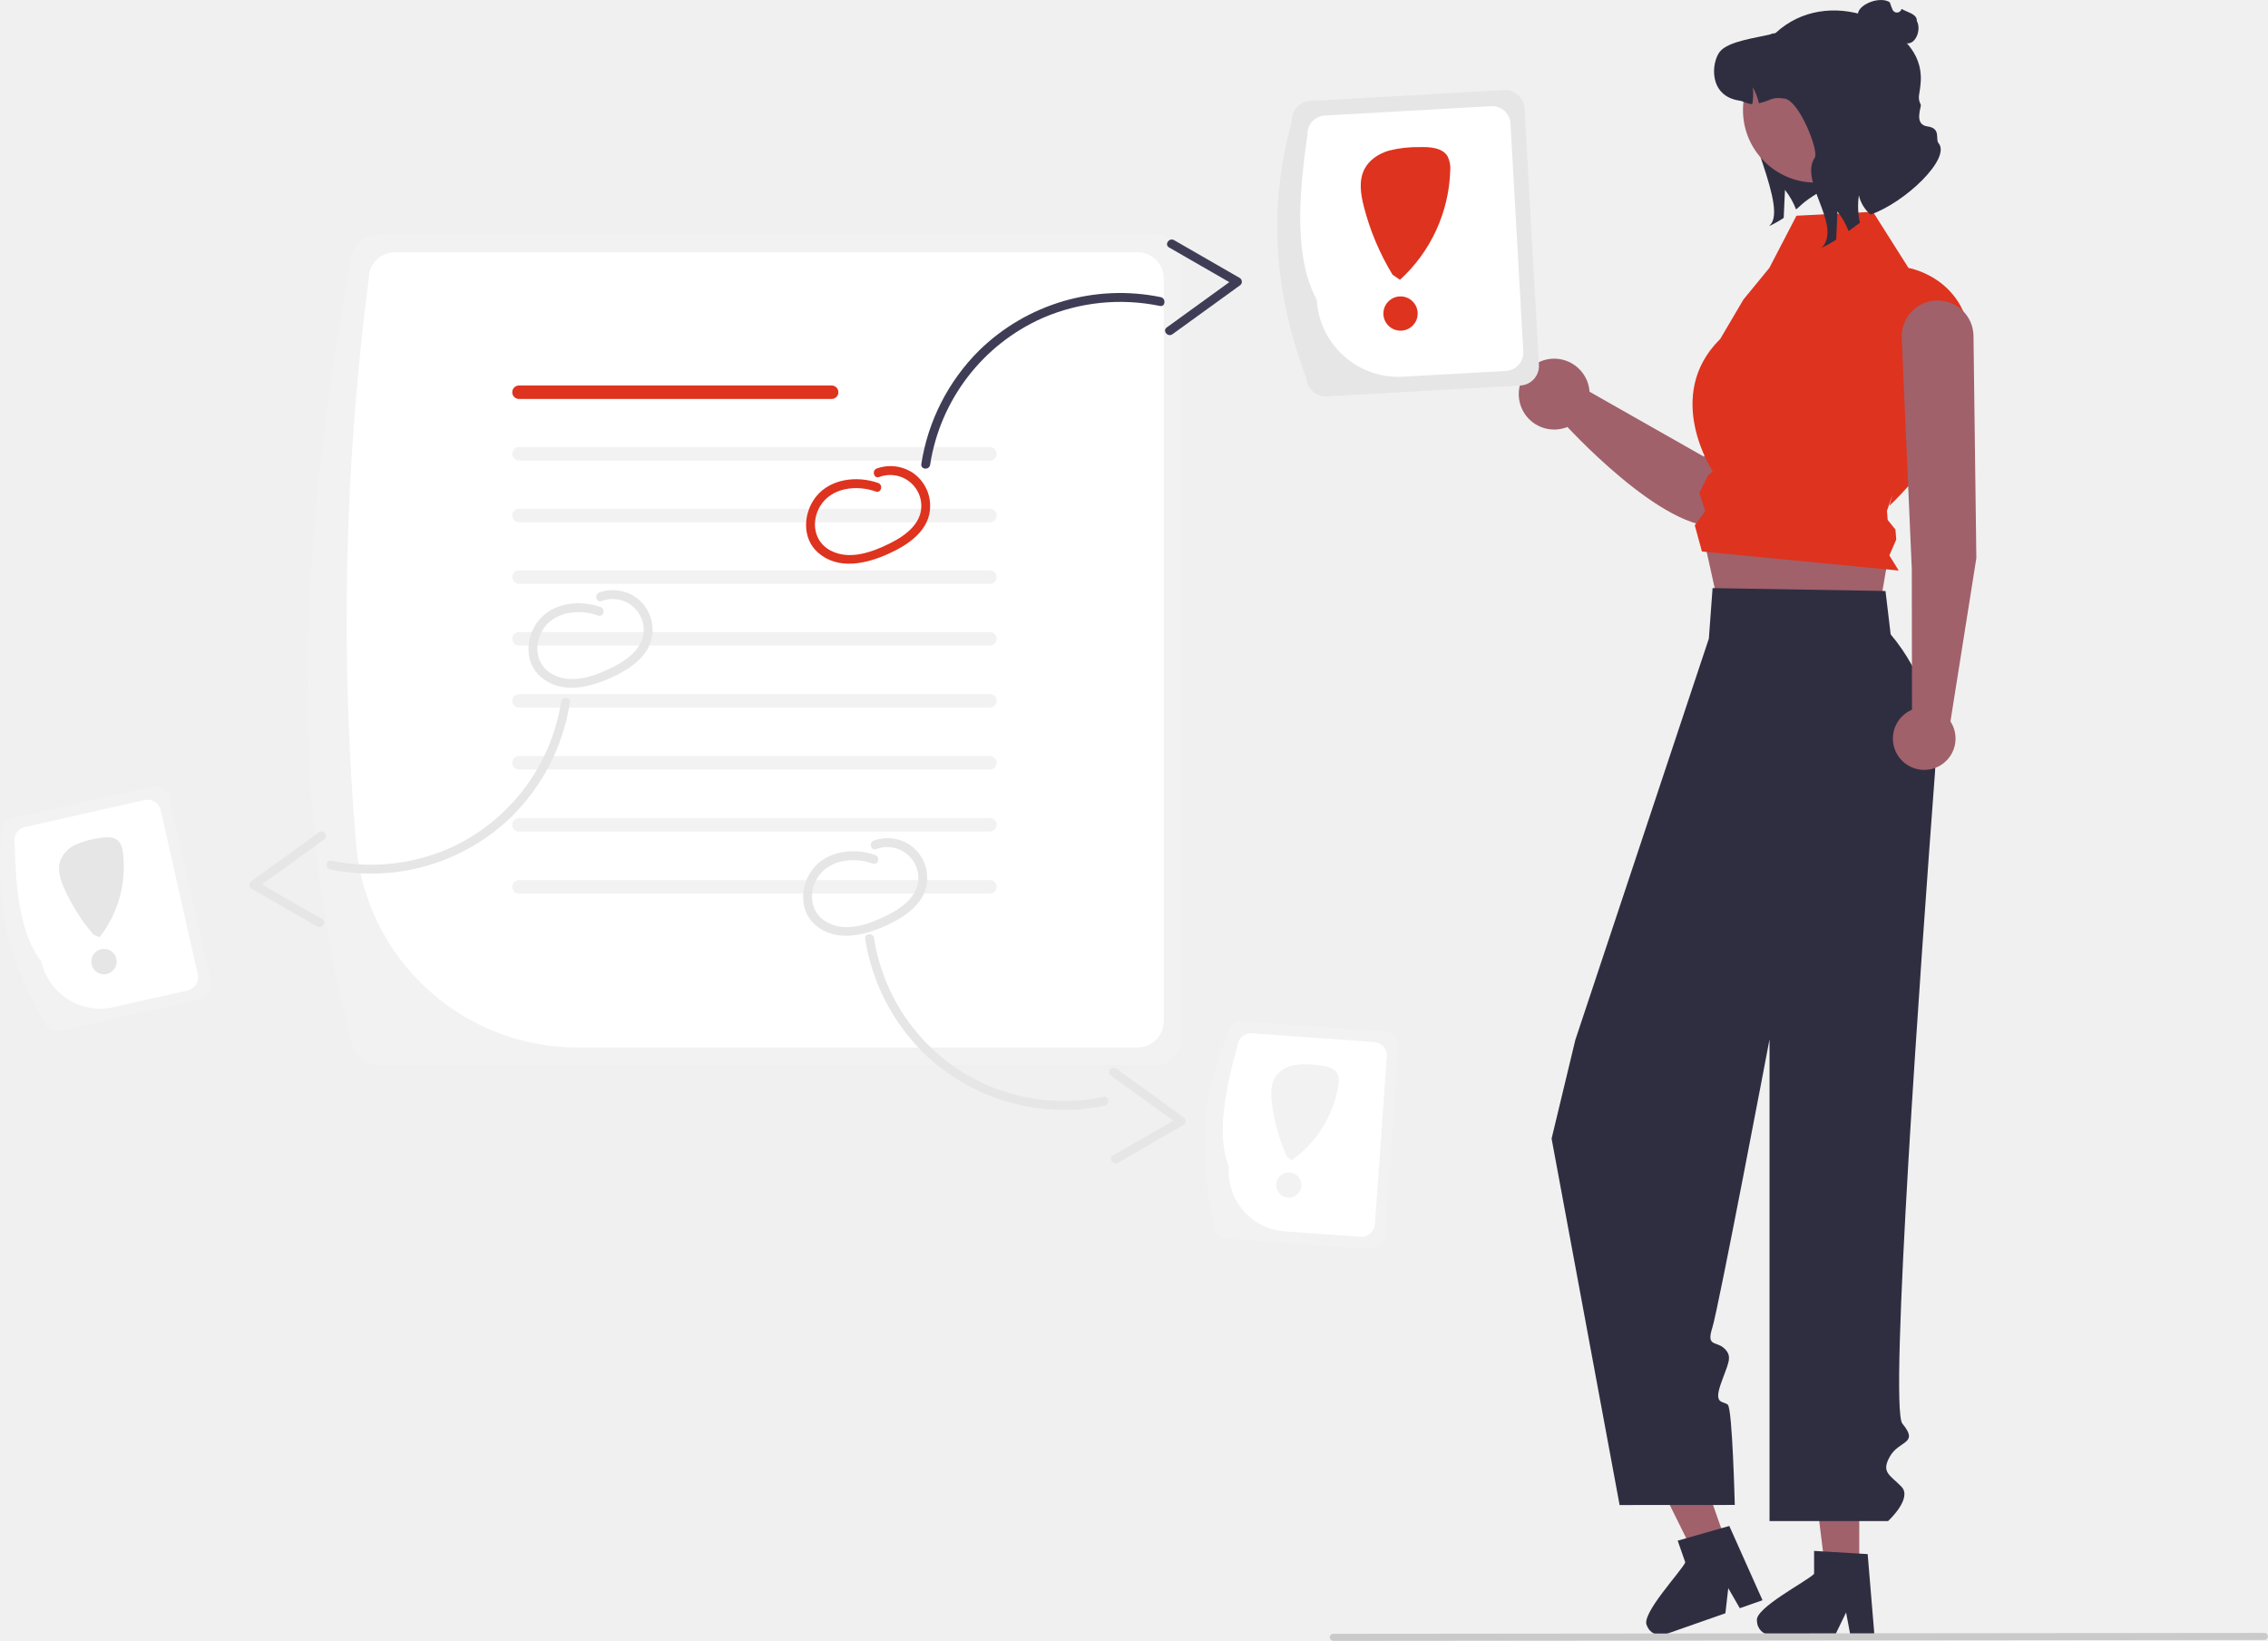
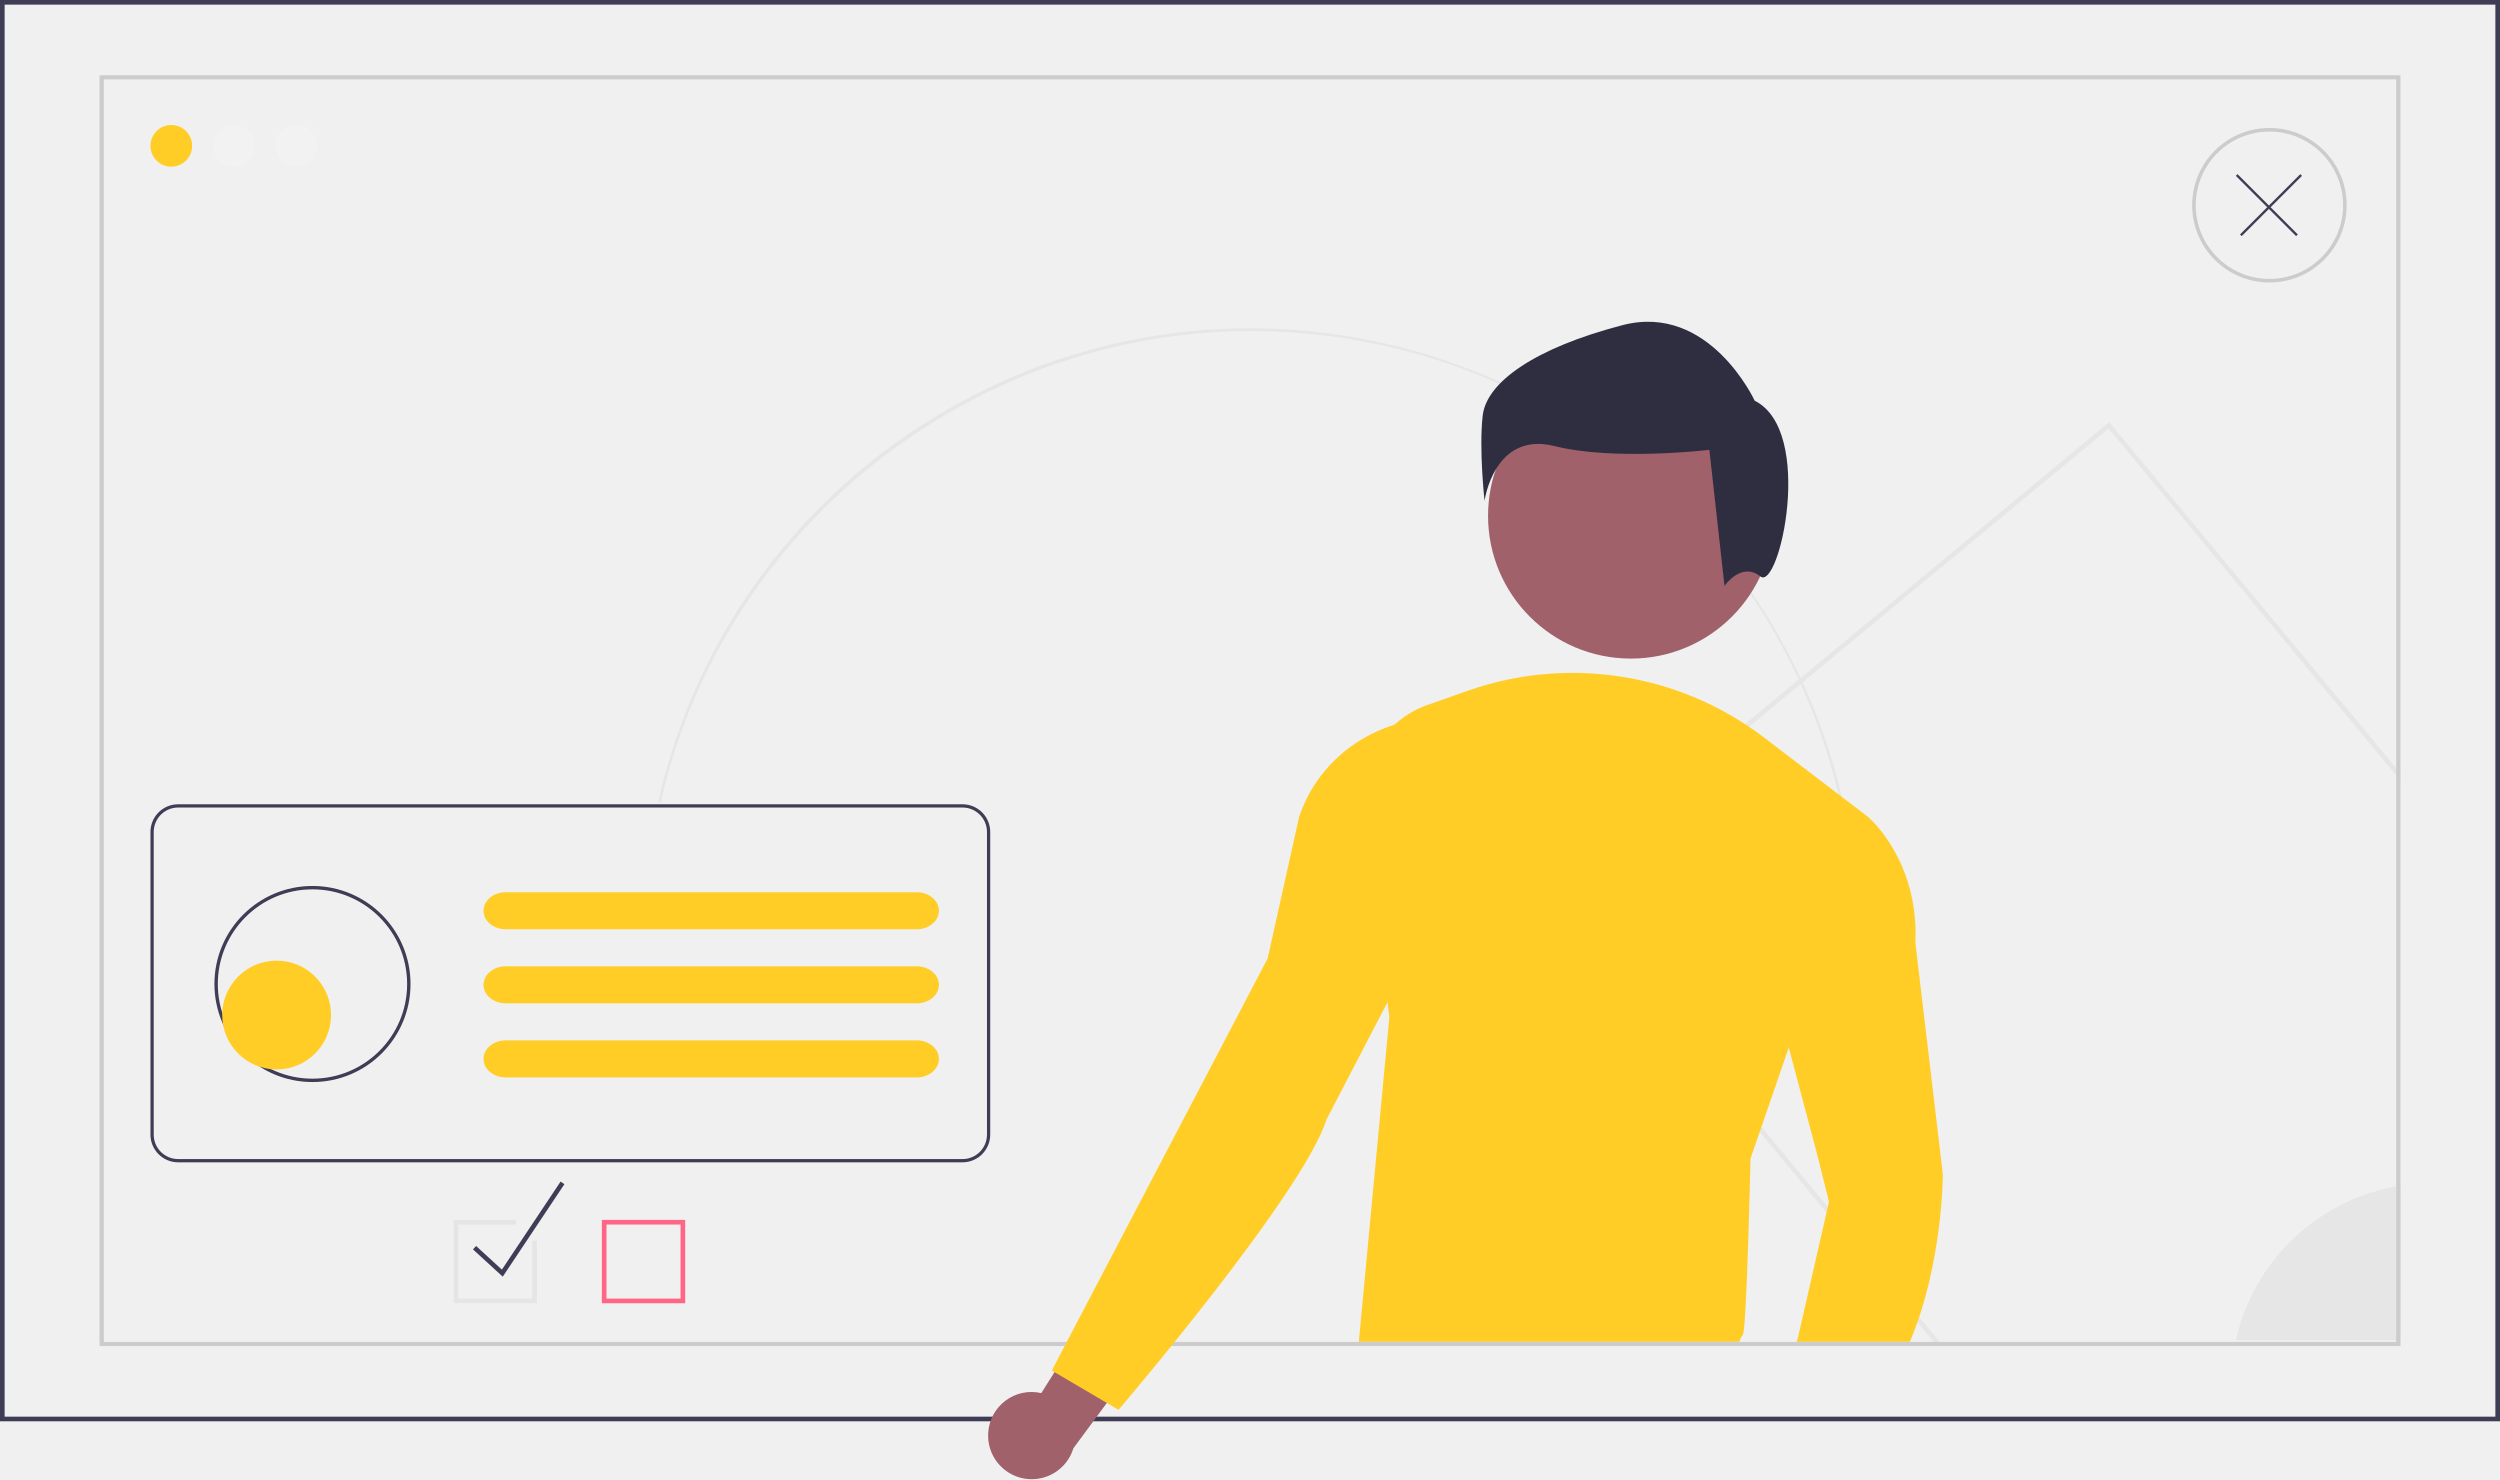
- <svg xmlns="http://www.w3.org/2000/svg" data-name="Layer 1" width="768.003" height="555.674" viewBox="0 0 768.003 555.674">
-   <path d="M845.583,178.556c-.015.052-.03.097-.045.149a2.358,2.358,0,0,0-.084.303,8.133,8.133,0,0,0-.301,2.022,7.977,7.977,0,0,0,.022.875,8.23,8.23,0,0,0,.16,1.11,7.919,7.919,0,0,0,.343,1.197,5.81,5.81,0,0,0,.224.544,8.578,8.578,0,0,0,5.9,4.862l.006-0a3.712,3.712,0,0,0,.384.078,8.513,8.513,0,0,0,2.184.112l.013-.001a8.514,8.514,0,0,0,4.839-1.976c.837-.694.928-1.427,1.972-1.102,3.332,1.038,5.557-4.453,3.892-7.46a3.061,3.061,0,0,0-.013-.34c-.16-2.101-3.322-2.636-5.166-3.751l-.009.037a1.616,1.616,0,0,1-3.05.219q-.506-1.218-.918-2.47C852.401,170.417,842.957,174.396,845.583,178.556Z" transform="translate(-215.9986 -172.1629)" fill="#2f2e41" />
-   <path d="M823.418,197.618c-.481,1.122-15.32,1.001-16,2-5.24,7.71,13.649,40.514,8.409,48.234l-.73.87a34.495,34.495,0,0,0,4.91-2.77c.14-3.16.28-6.33.43-9.49a26.083,26.083,0,0,1,3.76,6.61c1.22-.86,2.221-2.454,7.45-5.59a32.795,32.795,0,0,1,7.247-5.965Z" transform="translate(-215.9986 -172.1629)" fill="#2f2e41" />
-   <path d="M834.194,260.806a12.29,12.29,0,0,0-18.619,7.27l-22.55,58.756-38.761-22.006a12,12,0,1,0-7.487,11.936c8.163,8.712,43.551,44.431,58.202,30.475,12.315-11.731,30.086-57.196,34.364-72.896A12.291,12.291,0,0,0,834.194,260.806Z" transform="translate(-215.9986 -172.1629)" fill="#a0616a" />
-   <path d="M658.315,300.147c-10.664-28.275-13.172-57.144-4.874-86.801a6.644,6.644,0,0,1,6.254-6.999l65.554-3.681a6.644,6.644,0,0,1,6.999,6.254l4.874,86.801a6.644,6.644,0,0,1-6.254,6.999l-65.554,3.681A6.644,6.644,0,0,1,658.315,300.147Z" transform="translate(-215.9986 -172.1629)" fill="#e6e6e6" />
-   <path d="M661.871,273.647c-7.39-13.661-6.36-33.877-3.133-55.804a6.223,6.223,0,0,1,5.857-6.554l56.338-3.163a6.223,6.223,0,0,1,6.555,5.857l4.337,77.241a6.223,6.223,0,0,1-5.858,6.554l-34.9,1.96A27.718,27.718,0,0,1,661.871,273.647Z" transform="translate(-215.9986 -172.1629)" fill="#fff" />
-   <circle cx="474.256" cy="106.181" r="5.805" fill="#de331f" />
-   <path d="M706.195,225.116c-1.771-2.952-5.872-3.216-9.314-3.139a39.972,39.972,0,0,0-10.54,1.181c-3.399,1.011-6.637,3.079-8.278,6.221-2.016,3.863-1.308,8.546-.225,12.767a85.209,85.209,0,0,0,9.712,23.049l2.518,1.721a52.262,52.262,0,0,0,17.012-36.857A9.034,9.034,0,0,0,706.195,225.116Z" transform="translate(-215.9986 -172.1629)" fill="#de331f" />
-   <path d="M334.91,524.004c-21.31-79.566-17.877-168.745,0-263.534a8.863,8.863,0,0,1,8.853-8.853H607.188a8.863,8.863,0,0,1,8.853,8.853V524.004a8.863,8.863,0,0,1-8.853,8.853H343.764A8.863,8.863,0,0,1,334.91,524.004Z" transform="translate(-215.9986 -172.1629)" fill="#f2f2f2" />
-   <path d="M336.598,458.053A898.019,898.019,0,0,1,340.882,266.446a8.863,8.863,0,0,1,8.853-8.853H601.215a8.853,8.853,0,0,1,8.853,8.853V518.033a8.853,8.853,0,0,1-8.853,8.853H411.553A75.179,75.179,0,0,1,336.598,458.053Z" transform="translate(-215.9986 -172.1629)" fill="#fff" />
-   <path d="M497.616,307.275H391.74a2.283,2.283,0,1,1,0-4.566H497.616a2.283,2.283,0,0,1,0,4.566Z" transform="translate(-215.9986 -172.1629)" fill="#de331f" />
-   <path d="M551.213,328.149H391.74a2.283,2.283,0,1,1,0-4.566H551.213a2.283,2.283,0,0,1,0,4.566Z" transform="translate(-215.9986 -172.1629)" fill="#f2f2f2" />
-   <path d="M551.216,344.453H391.736a2.285,2.285,0,0,0,0,4.57h159.48a2.285,2.285,0,0,0,0-4.57Z" transform="translate(-215.9986 -172.1629)" fill="#f2f2f2" />
-   <path d="M551.213,369.897H391.74a2.283,2.283,0,1,1,0-4.566H551.213a2.283,2.283,0,0,1,0,4.566Z" transform="translate(-215.9986 -172.1629)" fill="#f2f2f2" />
-   <path d="M551.213,390.771H391.74a2.283,2.283,0,1,1,0-4.566H551.213a2.283,2.283,0,0,1,0,4.566Z" transform="translate(-215.9986 -172.1629)" fill="#f2f2f2" />
-   <path d="M551.213,411.771H391.74a2.283,2.283,0,1,1,0-4.566H551.213a2.283,2.283,0,0,1,0,4.566Z" transform="translate(-215.9986 -172.1629)" fill="#f2f2f2" />
-   <path d="M551.213,432.771H391.74a2.283,2.283,0,1,1,0-4.566H551.213a2.283,2.283,0,0,1,0,4.566Z" transform="translate(-215.9986 -172.1629)" fill="#f2f2f2" />
-   <path d="M551.213,453.771H391.74a2.283,2.283,0,1,1,0-4.566H551.213a2.283,2.283,0,0,1,0,4.566Z" transform="translate(-215.9986 -172.1629)" fill="#f2f2f2" />
-   <path d="M551.213,474.771H391.74a2.283,2.283,0,1,1,0-4.566H551.213a2.283,2.283,0,0,1,0,4.566Z" transform="translate(-215.9986 -172.1629)" fill="#f2f2f2" />
-   <path d="M513.37,335.727c-7.006-2.503-16.08-1.527-20.998,4.575-4.404,5.465-4.933,14.167.671,19.044,6.822,5.937,16.27,3.753,23.718.403,6.816-3.065,14.318-8.007,14.213-16.394a13.568,13.568,0,0,0-5.745-10.984,13.754,13.754,0,0,0-12.321-1.56c-1.799.657-1.022,3.558.798,2.893a10.542,10.542,0,0,1,14.159,8.201c1.052,6.963-4.897,11.473-10.426,14.221-6.066,3.014-13.786,5.898-20.279,2.435-5.555-2.962-6.57-9.718-3.491-14.907,3.818-6.433,12.413-7.353,18.903-5.035,1.821.651,2.605-2.247.798-2.893Z" transform="translate(-215.9986 -172.1629)" fill="#de331f" />
-   <path d="M419.37,377.727c-7.006-2.503-16.08-1.527-20.998,4.575-4.404,5.465-4.933,14.167.671,19.044,6.822,5.937,16.27,3.753,23.718.403,6.816-3.065,14.318-8.007,14.213-16.394a13.568,13.568,0,0,0-5.745-10.984,13.754,13.754,0,0,0-12.321-1.56c-1.799.657-1.022,3.558.798,2.893a10.542,10.542,0,0,1,14.159,8.201c1.052,6.963-4.897,11.473-10.426,14.221-6.066,3.014-13.786,5.898-20.279,2.435-5.555-2.962-6.57-9.718-3.491-14.907,3.818-6.433,12.413-7.353,18.903-5.035,1.821.651,2.605-2.247.798-2.893Z" transform="translate(-215.9986 -172.1629)" fill="#e6e6e6" />
-   <path d="M512.37,461.727c-7.006-2.503-16.08-1.527-20.998,4.575-4.404,5.465-4.933,14.167.671,19.044,6.822,5.937,16.27,3.753,23.718.403,6.816-3.065,14.318-8.007,14.213-16.394a13.568,13.568,0,0,0-5.745-10.984,13.754,13.754,0,0,0-12.321-1.56c-1.799.657-1.022,3.558.798,2.893a10.542,10.542,0,0,1,14.159,8.201c1.052,6.963-4.897,11.473-10.426,14.221-6.066,3.014-13.786,5.898-20.279,2.435-5.555-2.962-6.57-9.718-3.491-14.907,3.818-6.433,12.413-7.353,18.903-5.035,1.821.651,2.605-2.247.798-2.893Z" transform="translate(-215.9986 -172.1629)" fill="#e6e6e6" />
-   <path d="M508.977,490.106a69.254,69.254,0,0,0,19.597,38.466,68.3,68.3,0,0,0,61.468,18.047c1.87-.39,1.627-3.383-.263-2.988a66.183,66.183,0,0,1-39.761-4.092,65.314,65.314,0,0,1-38.053-49.695c-.29-1.902-3.28-1.651-2.988.263Z" transform="translate(-215.9986 -172.1629)" fill="#e6e6e6" />
-   <path d="M594.566,565.92l22.314-12.85a1.508,1.508,0,0,0,.112-2.384l-22.974-16.632c-1.555-1.126-3.495,1.164-1.928,2.299q11.487,8.316,22.974,16.632l.112-2.384-22.314,12.85c-1.676.965.042,3.427,1.704,2.47Z" transform="translate(-215.9986 -172.1629)" fill="#e6e6e6" />
-   <path d="M527.977,329.3a69.254,69.254,0,0,1,19.597-38.466,68.3,68.3,0,0,1,61.468-18.047c1.87.39,1.627,3.383-.263,2.988a66.183,66.183,0,0,0-39.761,4.092,65.314,65.314,0,0,0-38.053,49.695c-.29,1.902-3.28,1.651-2.988-.263Z" transform="translate(-215.9986 -172.1629)" fill="#3f3d56" />
-   <path d="M613.566,253.486l22.314,12.85a1.508,1.508,0,0,1,.112,2.384l-22.974,16.632c-1.555,1.126-3.495-1.164-1.928-2.299l22.974-16.632.112,2.384-22.314-12.85c-1.676-.965.042-3.427,1.704-2.47Z" transform="translate(-215.9986 -172.1629)" fill="#3f3d56" />
-   <path d="M408.974,410.106a69.254,69.254,0,0,1-19.597,38.466,68.3,68.3,0,0,1-61.468,18.047c-1.87-.39-1.627-3.383.263-2.988a66.183,66.183,0,0,0,39.761-4.092A65.314,65.314,0,0,0,405.986,409.843c.29-1.902,3.28-1.651,2.988.263Z" transform="translate(-215.9986 -172.1629)" fill="#e6e6e6" />
-   <path d="M323.386,485.92l-22.314-12.85a1.508,1.508,0,0,1-.112-2.384l22.974-16.632c1.555-1.126,3.495,1.164,1.928,2.299l-22.974,16.632-.112-2.384,22.314,12.85c1.676.965-.042,3.427-1.704,2.47Z" transform="translate(-215.9986 -172.1629)" fill="#e6e6e6" />
-   <path d="M230.662,517.531c-11.181-19.238-16.51-39.899-14.088-62.445a4.892,4.892,0,0,1,3.692-5.843l47.16-10.64a4.892,4.892,0,0,1,5.843,3.692l14.088,62.445a4.892,4.892,0,0,1-3.692,5.843l-47.16,10.64A4.892,4.892,0,0,1,230.662,517.531Z" transform="translate(-215.9986 -172.1629)" fill="#f2f2f2" />
-   <path d="M230.024,497.854c-7.027-9.023-8.735-23.83-9.057-40.145a4.582,4.582,0,0,1,3.457-5.472L264.954,443.093a4.582,4.582,0,0,1,5.472,3.457l12.536,55.567a4.582,4.582,0,0,1-3.458,5.472l-25.107,5.664A20.41,20.41,0,0,1,230.024,497.854Z" transform="translate(-215.9986 -172.1629)" fill="#fff" />
-   <circle cx="35.209" cy="325.652" r="4.274" fill="#f2f2f2" />
-   <path d="M256.315,457.223c-1.645-1.929-4.655-1.622-7.145-1.148a29.432,29.432,0,0,0-7.511,2.138,9.913,9.913,0,0,0-5.255,5.524c-.995,3.051.088,6.365,1.388,9.299a62.741,62.741,0,0,0,9.854,15.559l2.037.944a38.482,38.482,0,0,0,7.876-28.834A6.652,6.652,0,0,0,256.315,457.223Z" transform="translate(-215.9986 -172.1629)" fill="#f2f2f2" />
-   <circle cx="35.209" cy="325.652" r="4.274" fill="#e6e6e6" />
-   <path d="M256.315,457.223c-1.645-1.929-4.655-1.622-7.145-1.148a29.432,29.432,0,0,0-7.511,2.138,9.913,9.913,0,0,0-5.255,5.524c-.995,3.051.088,6.365,1.388,9.299a62.741,62.741,0,0,0,9.854,15.559l2.037.944a38.482,38.482,0,0,0,7.876-28.834A6.652,6.652,0,0,0,256.315,457.223Z" transform="translate(-215.9986 -172.1629)" fill="#e6e6e6" />
-   <polygon points="629.594 531.961 618.117 531.96 612.656 487.69 629.596 487.69 629.594 531.961" fill="#a0616a" />
-   <path d="M810.95,721.058a4.882,4.882,0,0,0,4.851,4.861h21.606l.669-1.387,3.056-6.306,1.184,6.306.262,1.387h8.15l-.116-1.397-2.173-26.059-2.843-.175-12.283-.728-3.017-.184v7.781C828.006,707.592,810.038,716.799,810.95,721.058Z" transform="translate(-215.9986 -172.1629)" fill="#2f2e41" />
-   <polygon points="584.775 523.056 573.944 526.854 554.141 486.885 570.127 481.28 584.775 523.056" fill="#a0616a" />
-   <path d="M773.688,722.664a4.882,4.882,0,0,0,6.186,2.981l20.389-7.15.173-1.531.797-6.962,3.204,5.559.706,1.223,7.69-2.697-.572-1.28-10.675-23.872-2.74.776-11.831,3.378-2.908.825,2.575,7.343C785.326,704.312,771.417,718.947,773.688,722.664Z" transform="translate(-215.9986 -172.1629)" fill="#2f2e41" />
-   <polygon points="575.852 177.536 582.968 209.7 635.004 214.407 639.786 186.401 575.852 177.536" fill="#a0616a" />
-   <path d="M854.477,372.298,795.921,371.32l-1.259,17.094-45.218,135.925-8.035,33.419,23.03,124.085,39-.025s-.809-32.6-2.366-33.951-4.806.02-2.397-6.941,4.187-9.21,1.337-12.008-6.296-.451-4.181-7.116,19.374-97.666,19.374-97.666V687.287h40.126s8.401-7.674,4.534-11.671-7.005-4.781-3.867-10.272,9.947-4.108,4.189-11.075c-4.575-5.536,6.369-158.192,11.061-220.708A64.861,64.861,0,0,0,856.222,386.975l0,0Z" transform="translate(-215.9986 -172.1629)" fill="#2f2e41" />
-   <path d="M824.328,245.219l25.901-1.334,12.03,19.009s22.635,3.784,21.066,30.457-27.54,50.078-27.54,50.078l1.11-3.806-1.928,5.509.247,3.093,2.63,3.276.271,3.388-2.33,5.361,3.169,5.133-66.63-6.455-2.436-8.876,3.554-4.766-1.985-6.217,2.985-5.979,1.556-1.297s-17.027-25.58,2.519-44.847l7.845-13.336,8.778-10.709Z" transform="translate(-215.9986 -172.1629)" fill="#de331f" />
-   <circle cx="614.776" cy="37.274" r="24.561" fill="#a0616a" />
-   <path d="M849.428,244.818a11.829,11.829,0,0,1-3.96-6.5,25.415,25.415,0,0,0,.35,9.28c-1.33,1-2.62,1.95-3.84,2.81a26.083,26.083,0,0,0-3.76-6.61c-.15,3.16-.29,6.33-.43,9.49a34.495,34.495,0,0,1-4.91,2.77l.73-.87c5.24-7.72-8.32-21.93-3.08-29.64,1.47-2.16-5.17-19.23-10.23-20-4.5-.68-4.31.62-8.67,1.57a21.818,21.818,0,0,0-2.09-5.41,17.875,17.875,0,0,1-.17,5.7c-1.55.06-2.769-.928-4.42-1.18-10.53-1.61-9.46-13-6.53-16.61,2.94-3.6,12.7-4.68,17.2-5.85.41-.4,1.34-.15,1.75-.53,8.624-7.893,20.158-9.2,30.538-5.701a18.878,18.878,0,0,1,2.71,1.179c8.81,4.617,16.35,10.971,15.803,20.902-.256,4.652-1.312,5.376,0,8,.322.644-2.499,6.708,2.25,7.354s2.608,4.313,3.75,5.646C876.842,225.783,860.99,240.846,849.428,244.818Z" transform="translate(-215.9986 -172.1629)" fill="#2f2e41" />
-   <path d="M627.05,586.423c-5.154-21.646-4.294-42.966,4.531-63.854a4.893,4.893,0,0,1,5.221-4.529l48.224,3.422a4.892,4.892,0,0,1,4.529,5.221l-4.531,63.854a4.892,4.892,0,0,1-5.221,4.529l-48.224-3.422A4.892,4.892,0,0,1,627.05,586.423Z" transform="translate(-215.9986 -172.1629)" fill="#f2f2f2" />
-   <path d="M632.118,567.399c-4.125-10.667-1.487-25.337,2.913-41.051a4.582,4.582,0,0,1,4.889-4.241l41.444,2.941a4.582,4.582,0,0,1,4.242,4.889l-4.032,56.821a4.582,4.582,0,0,1-4.889,4.241l-25.674-1.822A20.41,20.41,0,0,1,632.118,567.399Z" transform="translate(-215.9986 -172.1629)" fill="#fff" />
-   <circle cx="436.413" cy="401.312" r="4.274" fill="#f2f2f2" />
-   <path d="M669.015,536.083c-1.018-2.321-3.989-2.896-6.51-3.161a29.432,29.432,0,0,0-7.808-.12,9.913,9.913,0,0,0-6.626,3.773c-1.833,2.634-1.752,6.12-1.355,9.304a62.741,62.741,0,0,0,4.945,17.74l1.679,1.491a38.482,38.482,0,0,0,15.861-25.335A6.652,6.652,0,0,0,669.015,536.083Z" transform="translate(-215.9986 -172.1629)" fill="#f2f2f2" />
-   <path d="M885.24,361.182l-.967-75.307a12.156,12.156,0,0,0-12.155-11.964h0a12.156,12.156,0,0,0-12.139,12.801l3.403,78.195.065,47.601a10.608,10.608,0,1,0,13.024,3.966Z" transform="translate(-215.9986 -172.1629)" fill="#a0616a" />
-   <path d="M949.508,726.812H916.321l-.143-.259c-.424-.77-.834-1.585-1.217-2.423-3.418-7.318-4.863-15.688-6.138-23.073l-.96-5.566a3.437,3.437,0,0,1,5.41-3.362q7.565,5.505,15.136,10.999c1.911,1.391,4.094,3,6.184,4.739.202-.979.413-1.962.624-2.931a3.439,3.439,0,0,1,6.281-1.086l3.883,6.238c2.832,4.556,5.332,9.045,4.822,13.887a.757.757,0,0,1-.013.176,10.947,10.947,0,0,1-.563,2.331Z" transform="translate(-215.9986 -172.1629)" fill="#f0f0f0" />
-   <path d="M982.817,727.53l-315.358.307a1.191,1.191,0,0,1,0-2.381l315.358-.307a1.191,1.191,0,0,1,0,2.381Z" transform="translate(-215.9986 -172.1629)" fill="#cacaca" />
+ <svg xmlns="http://www.w3.org/2000/svg" data-name="Layer 1" width="1080" height="639.014" viewBox="0 0 1080 639.014">
+   <path id="a513f258-927a-4de2-b47c-f6d8484aa7b1-271" data-name="Path 103" d="M345.467,477.129l-1.153-.26c31.958-141.342,172.446-230.015,313.788-198.057A262.383,262.383,0,0,1,856,476.169l-1.152.262c-27.208-119.463-131.908-202.9-254.612-202.9C479.14,273.536,371.994,359.159,345.467,477.129Z" transform="translate(-60 -130.493)" fill="#e6e6e6" />
+   <path id="b48e35fb-0fa9-4a6e-a77a-d5ee8c8a325a-272" data-name="Path 104" d="M1140,744.493H60v-614H1140Zm-1078-2H1138v-610H62Z" transform="translate(-60 -130.493)" fill="#3f3d56" />
+   <circle id="f75cebf4-07f7-4414-ab86-40e5ab2d2599" data-name="Ellipse 12" cx="74" cy="63" r="9" fill="#ffcd25" />
+   <circle id="b3bbee1c-ff7e-4047-80a7-543833fb4a02" data-name="Ellipse 13" cx="101" cy="63" r="9" fill="#f2f2f2" />
+   <circle id="b056dc2b-10c3-4366-8b68-ab2b41800264" data-name="Ellipse 14" cx="128" cy="63" r="9" fill="#f2f2f2" />
+   <path id="b7f9e633-caf8-48cc-9bf3-ee1e6a98fd8b-273" data-name="Path 107" d="M1097,642.708v66.785h-71.119A86.746,86.746,0,0,1,1097,642.708Z" transform="translate(-60 -130.493)" fill="#e6e6e6" />
+   <path id="afff29c9-505b-4418-a373-01de3d3be863-274" data-name="Path 108" d="M971.82,313.593l-.64-.77L731.79,511.353l-.77.64,165.87,200h2.6L733.84,512.253l237.08-196.61L1097,467.673v-3.14Z" transform="translate(-60 -130.493)" fill="#e6e6e6" />
+   <circle id="f8cef931-c3bb-4037-9a50-1e0fdc7c5e4a" data-name="Ellipse 15" cx="704.534" cy="222.815" r="61.692" fill="#a0616a" />
+   <path id="a345d496-be51-4ced-87e4-88917a587ade-275" data-name="Path 111" d="M867.086,483.471l-34.33,99.535v.009l-16.545,47.991s-1.689,76.305-3.386,76.305c-.352,0-.853,1.099-1.416,2.832H647.012L660.206,569.952l-.809-6.532-10.32-83.731a41.962,41.962,0,0,1,27.729-44.72l17.245-6.063a136.524,136.524,0,0,1,70.51-5.376l0,0A136.524,136.524,0,0,1,822.171,449.184Z" transform="translate(-60 -130.493)" fill="#ffcd25" />
+   <path id="a678a244-be81-46d4-9955-cfd6d99b50a8-276" data-name="Path 113" d="M818.033,303.605S798.446,261.167,760.9,270.96s-58.761,24.484-60.393,39.174.816,36.726.816,36.726,4.081-30.2,30.2-23.668,66.922,1.632,66.922,1.632l6.529,58.761s7.345-10.61,15.506-4.081S844.149,316.663,818.033,303.605Z" transform="translate(-60 -130.493)" fill="#2f2e41" />
+   <path id="b1de1415-f5bf-440f-a8b8-fa9f905c1360-277" data-name="Path 114" d="M899.306,637.786s0,38.746-14.241,72.355H836.133l.431-1.135L850.128,649.652l-5.084-20.345-12.288-46.293v-.009a135.33,135.33,0,0,1,1.086-73.281l.556-1.871a34.102,34.102,0,0,1,32.688-24.383h0s22.043,18.656,20.345,54.262Z" transform="translate(-60 -130.493)" fill="#ffcd25" />
+   <path id="f1868812-8ac7-4b0c-a438-ab55a4a15b12-278" data-name="Path 121" d="M1040.387,252.532a33.376,33.376,0,1,1,33.376-33.376v0A33.376,33.376,0,0,1,1040.387,252.532Zm0-65.2a31.824,31.824,0,1,0,31.824,31.824h0A31.824,31.824,0,0,0,1040.387,187.332Z" transform="translate(-60 -130.493)" fill="#ccc" />
+   <path id="b1b186d5-33ae-41a2-a01c-c43193f01a60-279" data-name="Path 123" d="M1097,711.993H103v-549h994Zm-992.159-1.788h990.318V164.781H104.841Z" transform="translate(-60 -130.493)" fill="#ccc" />
+   <path id="b98eb8ea-1fd7-4cba-9afb-7866ed7d6078-280" data-name="Path 122" d="M1054.448,206.463l-.729-.729-13.554,13.555-13.555-13.555-.729.729,13.554,13.554-11.75,11.75.729.729,11.75-11.75,11.75,11.75.729-.729-11.75-11.75Z" transform="translate(-60 -130.493)" fill="#3f3d56" />
+   <path id="a9b170f1-abe6-494b-85b0-d8713abcdd5c-281" data-name="Path 146" d="M475.826,477.939H136.952A11.969,11.969,0,0,0,125,489.891V620.659a11.969,11.969,0,0,0,11.952,11.957H475.826a11.969,11.969,0,0,0,11.952-11.952V489.891A11.969,11.969,0,0,0,475.826,477.939Zm10.546,142.721a10.559,10.559,0,0,1-10.546,10.546H136.952a10.559,10.559,0,0,1-10.546-10.546V489.891a10.559,10.559,0,0,1,10.546-10.546H475.826a10.559,10.559,0,0,1,10.546,10.546Z" transform="translate(-60 -130.493)" fill="#3f3d56" />
+   <path id="b6b39a3c-92e5-4d4e-830c-c9cb70ad8092-282" data-name="Path 141" d="M456.003,515.938H278.481c-5.156,0-9.39,3.4-9.591,7.686a2.142,2.142,0,0,0-.015.314c.007,4.416,4.3,7.994,9.606,8H456.003c5.305,0,9.606-3.582,9.606-8S461.309,515.938,456.003,515.938Z" transform="translate(-60 -130.493)" fill="#ffcd25" />
+   <path id="ae94418e-82bb-46b2-bcad-c3c282755a35-283" data-name="Path 141-2" d="M456.003,547.939H278.481c-5.156,0-9.39,3.4-9.591,7.686a2.142,2.142,0,0,0-.015.314c.007,4.416,4.3,7.994,9.606,8H456.003c5.305,0,9.606-3.582,9.606-8S461.308,547.939,456.003,547.939Z" transform="translate(-60 -130.493)" fill="#ffcd25" />
+   <path id="e8feddc1-03fc-4048-aa80-45fc0ee9652e-284" data-name="Path 141-3" d="M456.003,579.939H278.481c-5.156,0-9.39,3.4-9.591,7.686a2.142,2.142,0,0,0-.015.314c.007,4.416,4.3,7.994,9.606,8H456.003c5.305,0,9.606-3.582,9.606-8S461.309,579.939,456.003,579.939Z" transform="translate(-60 -130.493)" fill="#ffcd25" />
+   <path id="bcd0b27f-9e6f-4dd4-9c6b-301806d9c28e-285" data-name="Path 140" d="M194.988,597.938a42.353,42.353,0,1,1,42.353-42.353,42.353,42.353,0,0,1-42.353,42.353Zm0-83.245a40.892,40.892,0,1,0,40.892,40.892v0A40.892,40.892,0,0,0,194.988,514.693Z" transform="translate(-60 -130.493)" fill="#3f3d56" />
+   <path id="a4b95a53-3e76-43d9-9905-f39259c2aa97-286" data-name="Path 118" d="M356,693.493H320v-36h36Zm-34-2h32v-32H322Z" transform="translate(-60 -130.493)" fill="#ff6584" />
+   <path id="b5224a29-3e2c-47b8-aafd-f30a3a8a6089-287" data-name="Path 119" d="M277.185,682.018,264.324,670.23l1.352-1.474,11.139,10.212,25.353-38.03,1.664,1.11Z" transform="translate(-60 -130.493)" fill="#3f3d56" />
+   <path id="b1af4244-ebcd-4e3e-9659-fd120ece41f1-288" data-name="Path 120" d="M290,666.493v25H258v-32h25v-2H256v36h36v-27Z" transform="translate(-60 -130.493)" fill="#e5e5e5" />
+   <circle id="aed972d3-7bba-44b7-a5d2-fd1675eb4fbc" data-name="Ellipse 18" cx="119.5" cy="438.5" r="23.5" fill="#ffcd25" />
+   <path d="M486.901,749.583a18.724,18.724,0,0,1,22.938-17.267l35.48-56.29,14.269,31.495-35.88,48.625a18.825,18.825,0,0,1-36.808-6.564Z" transform="translate(-60 -130.493)" fill="#a0616a" />
+   <path id="b4b1ee8f-44c7-4e6a-b1f2-73ec029b7adc-289" data-name="Path 115" d="M672.177,441.361l-1.958.346c-21.997,3.885-40.648,18.905-48.351,39.873q-.346.943-.665,1.897l-13.566,61.044L514.372,722.574l28.831,16.956s79.7-93.266,89.874-125.485l40.967-78.785a25.532,25.532,0,0,0,2.861-12.761l-3.071-79.8A1.413,1.413,0,0,0,672.177,441.361Z" transform="translate(-60 -130.493)" fill="#ffcd25" />
</svg>
